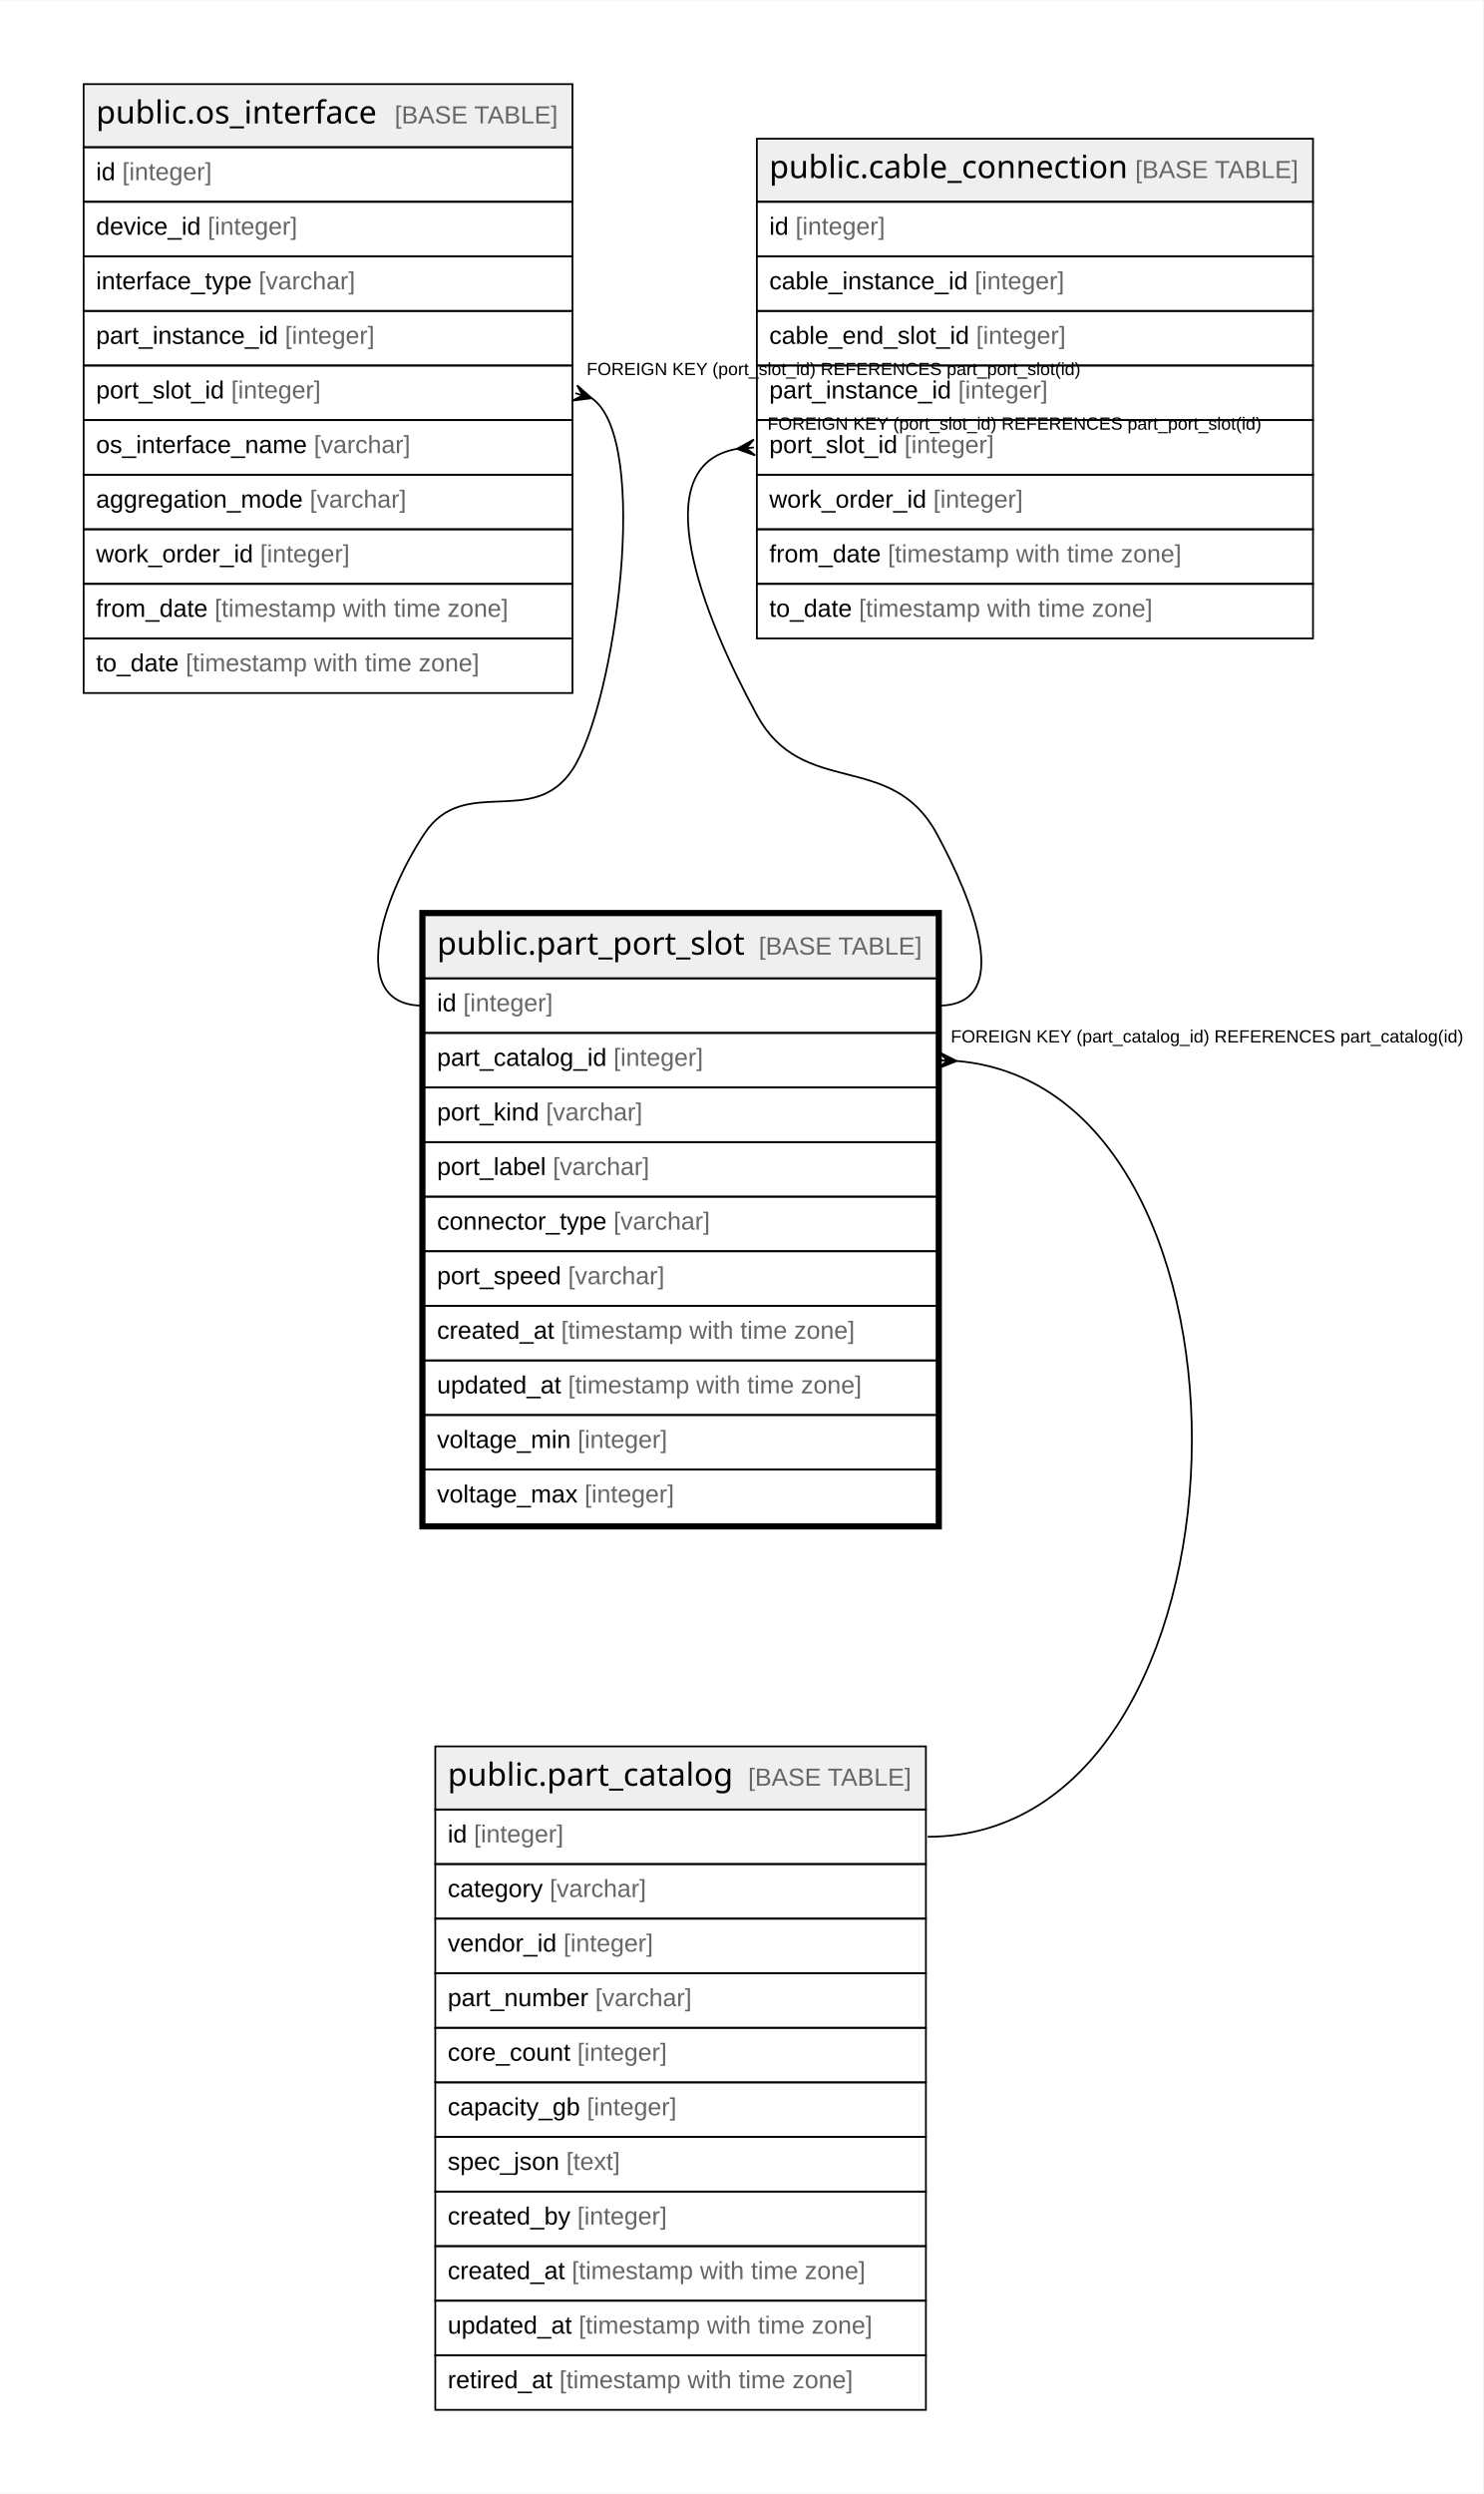
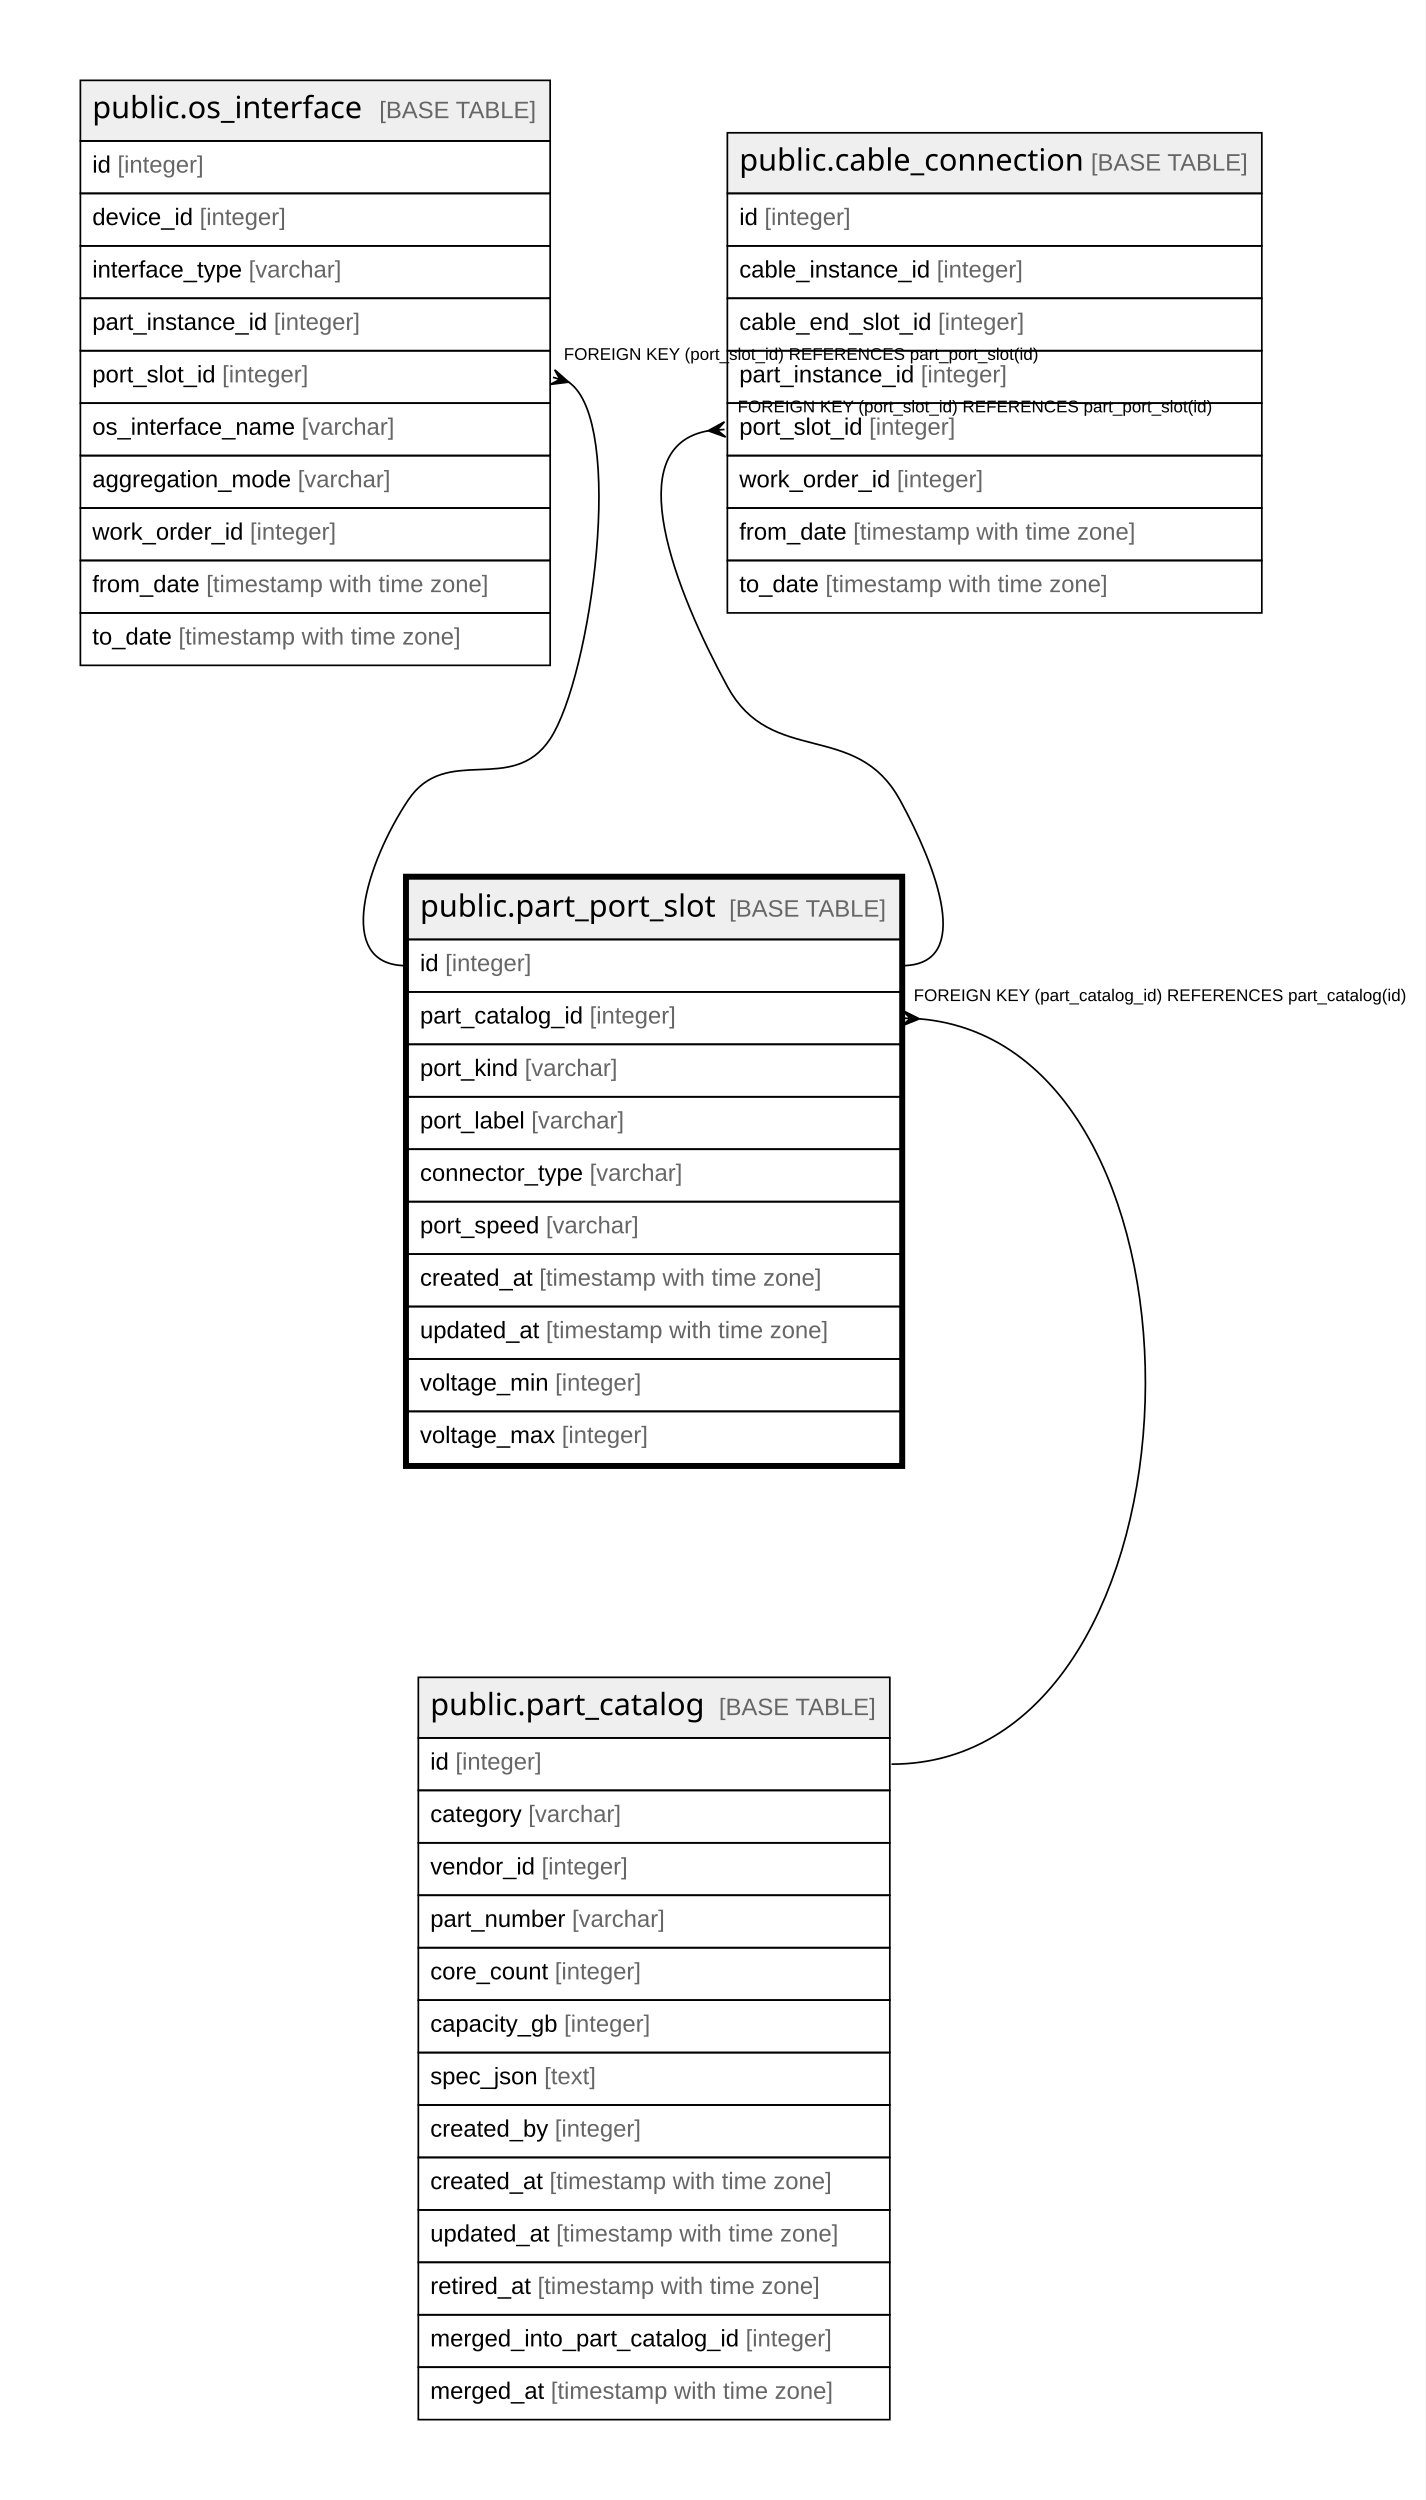
- <svg xmlns="http://www.w3.org/2000/svg" width="837pt" height="1407pt" viewBox="0.00 0.00 837.20 1406.80">
-   <g id="graph0" class="graph" transform="scale(1 1) rotate(0) translate(4 1402.8)">
-     <polygon fill="white" stroke="none" points="-4,4 -4,-1402.8 833.2,-1402.8 833.2,4 -4,4" />
+ <svg xmlns="http://www.w3.org/2000/svg" width="837pt" height="1468pt" viewBox="0.00 0.00 837.20 1468.40">
+   <g id="graph0" class="graph" transform="scale(1 1) rotate(0) translate(4 1464.4)">
+     <polygon fill="white" stroke="none" points="-4,4 -4,-1464.4 833.2,-1464.4 833.2,4 -4,4" />
    <g id="node1" class="node">
-       <polygon fill="#efefef" stroke="none" points="235.68,-851 235.68,-886.6 524.65,-886.6 524.65,-851 235.68,-851" />
-       <polygon fill="none" stroke="black" points="235.68,-851 235.68,-886.6 524.65,-886.6 524.65,-851 235.68,-851" />
-       <text text-anchor="start" x="242.68" y="-864.4" font-family="Arial Bold" font-size="18.00">public.part_port_slot</text>
-       <text text-anchor="start" x="393.16" y="-864.4" font-family="Arial" font-size="14.00">    </text>
-       <text text-anchor="start" x="424.28" y="-864.4" font-family="Arial" font-size="14.00" fill="#666666">[BASE TABLE]</text>
+       <polygon fill="#efefef" stroke="none" points="235.68,-912.6 235.68,-948.2 524.65,-948.2 524.65,-912.6 235.68,-912.6" />
+       <polygon fill="none" stroke="black" points="235.68,-912.6 235.68,-948.2 524.65,-948.2 524.65,-912.6 235.68,-912.6" />
+       <text text-anchor="start" x="242.68" y="-926" font-family="Arial Bold" font-size="18.00">public.part_port_slot</text>
+       <text text-anchor="start" x="393.16" y="-926" font-family="Arial" font-size="14.00">    </text>
+       <text text-anchor="start" x="424.28" y="-926" font-family="Arial" font-size="14.00" fill="#666666">[BASE TABLE]</text>
+       <polygon fill="none" stroke="black" points="235.68,-881.8 235.68,-912.6 524.65,-912.6 524.65,-881.8 235.68,-881.8" />
+       <text text-anchor="start" x="242.68" y="-894" font-family="Arial" font-size="14.00">id </text>
+       <text text-anchor="start" x="257.47" y="-894" font-family="Arial" font-size="14.00" fill="#666666">[integer]</text>
+       <polygon fill="none" stroke="black" points="235.68,-851 235.68,-881.8 524.65,-881.8 524.65,-851 235.68,-851" />
+       <text text-anchor="start" x="242.68" y="-863.2" font-family="Arial" font-size="14.00">part_catalog_id </text>
+       <text text-anchor="start" x="342.31" y="-863.2" font-family="Arial" font-size="14.00" fill="#666666">[integer]</text>
      <polygon fill="none" stroke="black" points="235.68,-820.2 235.68,-851 524.65,-851 524.65,-820.2 235.68,-820.2" />
-       <text text-anchor="start" x="242.68" y="-832.4" font-family="Arial" font-size="14.00">id </text>
-       <text text-anchor="start" x="257.47" y="-832.4" font-family="Arial" font-size="14.00" fill="#666666">[integer]</text>
+       <text text-anchor="start" x="242.68" y="-832.4" font-family="Arial" font-size="14.00">port_kind </text>
+       <text text-anchor="start" x="304.17" y="-832.4" font-family="Arial" font-size="14.00" fill="#666666">[varchar]</text>
      <polygon fill="none" stroke="black" points="235.68,-789.4 235.68,-820.2 524.65,-820.2 524.65,-789.4 235.68,-789.4" />
-       <text text-anchor="start" x="242.68" y="-801.6" font-family="Arial" font-size="14.00">part_catalog_id </text>
-       <text text-anchor="start" x="342.31" y="-801.6" font-family="Arial" font-size="14.00" fill="#666666">[integer]</text>
+       <text text-anchor="start" x="242.68" y="-801.6" font-family="Arial" font-size="14.00">port_label </text>
+       <text text-anchor="start" x="308.06" y="-801.6" font-family="Arial" font-size="14.00" fill="#666666">[varchar]</text>
      <polygon fill="none" stroke="black" points="235.68,-758.6 235.68,-789.4 524.65,-789.4 524.65,-758.6 235.68,-758.6" />
-       <text text-anchor="start" x="242.68" y="-770.8" font-family="Arial" font-size="14.00">port_kind </text>
-       <text text-anchor="start" x="304.17" y="-770.8" font-family="Arial" font-size="14.00" fill="#666666">[varchar]</text>
+       <text text-anchor="start" x="242.68" y="-770.8" font-family="Arial" font-size="14.00">connector_type </text>
+       <text text-anchor="start" x="342.3" y="-770.8" font-family="Arial" font-size="14.00" fill="#666666">[varchar]</text>
      <polygon fill="none" stroke="black" points="235.68,-727.8 235.68,-758.6 524.65,-758.6 524.65,-727.8 235.68,-727.8" />
-       <text text-anchor="start" x="242.68" y="-740" font-family="Arial" font-size="14.00">port_label </text>
-       <text text-anchor="start" x="308.06" y="-740" font-family="Arial" font-size="14.00" fill="#666666">[varchar]</text>
+       <text text-anchor="start" x="242.68" y="-740" font-family="Arial" font-size="14.00">port_speed </text>
+       <text text-anchor="start" x="316.63" y="-740" font-family="Arial" font-size="14.00" fill="#666666">[varchar]</text>
      <polygon fill="none" stroke="black" points="235.68,-697 235.68,-727.8 524.65,-727.8 524.65,-697 235.68,-697" />
-       <text text-anchor="start" x="242.68" y="-709.2" font-family="Arial" font-size="14.00">connector_type </text>
-       <text text-anchor="start" x="342.3" y="-709.2" font-family="Arial" font-size="14.00" fill="#666666">[varchar]</text>
+       <text text-anchor="start" x="242.68" y="-709.2" font-family="Arial" font-size="14.00">created_at </text>
+       <text text-anchor="start" x="312.73" y="-709.2" font-family="Arial" font-size="14.00" fill="#666666">[timestamp with time zone]</text>
      <polygon fill="none" stroke="black" points="235.68,-666.2 235.68,-697 524.65,-697 524.65,-666.2 235.68,-666.2" />
-       <text text-anchor="start" x="242.68" y="-678.4" font-family="Arial" font-size="14.00">port_speed </text>
-       <text text-anchor="start" x="316.63" y="-678.4" font-family="Arial" font-size="14.00" fill="#666666">[varchar]</text>
+       <text text-anchor="start" x="242.68" y="-678.4" font-family="Arial" font-size="14.00">updated_at </text>
+       <text text-anchor="start" x="316.64" y="-678.4" font-family="Arial" font-size="14.00" fill="#666666">[timestamp with time zone]</text>
      <polygon fill="none" stroke="black" points="235.68,-635.4 235.68,-666.2 524.65,-666.2 524.65,-635.4 235.68,-635.4" />
-       <text text-anchor="start" x="242.68" y="-647.6" font-family="Arial" font-size="14.00">created_at </text>
-       <text text-anchor="start" x="312.73" y="-647.6" font-family="Arial" font-size="14.00" fill="#666666">[timestamp with time zone]</text>
+       <text text-anchor="start" x="242.68" y="-647.6" font-family="Arial" font-size="14.00">voltage_min </text>
+       <text text-anchor="start" x="322.06" y="-647.6" font-family="Arial" font-size="14.00" fill="#666666">[integer]</text>
      <polygon fill="none" stroke="black" points="235.68,-604.6 235.68,-635.4 524.65,-635.4 524.65,-604.6 235.68,-604.6" />
-       <text text-anchor="start" x="242.68" y="-616.8" font-family="Arial" font-size="14.00">updated_at </text>
-       <text text-anchor="start" x="316.64" y="-616.8" font-family="Arial" font-size="14.00" fill="#666666">[timestamp with time zone]</text>
-       <polygon fill="none" stroke="black" points="235.68,-573.8 235.68,-604.6 524.65,-604.6 524.65,-573.8 235.68,-573.8" />
-       <text text-anchor="start" x="242.68" y="-586" font-family="Arial" font-size="14.00">voltage_min </text>
-       <text text-anchor="start" x="322.06" y="-586" font-family="Arial" font-size="14.00" fill="#666666">[integer]</text>
-       <polygon fill="none" stroke="black" points="235.68,-543 235.68,-573.8 524.65,-573.8 524.65,-543 235.68,-543" />
-       <text text-anchor="start" x="242.68" y="-555.2" font-family="Arial" font-size="14.00">voltage_max </text>
-       <text text-anchor="start" x="325.95" y="-555.2" font-family="Arial" font-size="14.00" fill="#666666">[integer]</text>
-       <polygon fill="none" stroke="black" stroke-width="3" points="234.18,-541.5 234.18,-888.1 526.15,-888.1 526.15,-541.5 234.18,-541.5" />
+       <text text-anchor="start" x="242.68" y="-616.8" font-family="Arial" font-size="14.00">voltage_max </text>
+       <text text-anchor="start" x="325.95" y="-616.8" font-family="Arial" font-size="14.00" fill="#666666">[integer]</text>
+       <polygon fill="none" stroke="black" stroke-width="3" points="234.18,-603.1 234.18,-949.7 526.15,-949.7 526.15,-603.1 234.18,-603.1" />
    </g>
    <g id="node4" class="node">
-       <polygon fill="#efefef" stroke="none" points="241.7,-382 241.7,-417.6 518.63,-417.6 518.63,-382 241.7,-382" />
-       <polygon fill="none" stroke="black" points="241.7,-382 241.7,-417.6 518.63,-417.6 518.63,-382 241.7,-382" />
-       <text text-anchor="start" x="248.7" y="-395.4" font-family="Arial Bold" font-size="18.00">public.part_catalog</text>
-       <text text-anchor="start" x="387.14" y="-395.4" font-family="Arial" font-size="14.00">    </text>
-       <text text-anchor="start" x="418.26" y="-395.4" font-family="Arial" font-size="14.00" fill="#666666">[BASE TABLE]</text>
+       <polygon fill="#efefef" stroke="none" points="241.7,-443.6 241.7,-479.2 518.63,-479.2 518.63,-443.6 241.7,-443.6" />
+       <polygon fill="none" stroke="black" points="241.7,-443.6 241.7,-479.2 518.63,-479.2 518.63,-443.6 241.7,-443.6" />
+       <text text-anchor="start" x="248.7" y="-457" font-family="Arial Bold" font-size="18.00">public.part_catalog</text>
+       <text text-anchor="start" x="387.14" y="-457" font-family="Arial" font-size="14.00">    </text>
+       <text text-anchor="start" x="418.26" y="-457" font-family="Arial" font-size="14.00" fill="#666666">[BASE TABLE]</text>
+       <polygon fill="none" stroke="black" points="241.7,-412.8 241.7,-443.6 518.63,-443.6 518.63,-412.8 241.7,-412.8" />
+       <text text-anchor="start" x="248.7" y="-425" font-family="Arial" font-size="14.00">id </text>
+       <text text-anchor="start" x="263.49" y="-425" font-family="Arial" font-size="14.00" fill="#666666">[integer]</text>
+       <polygon fill="none" stroke="black" points="241.7,-382 241.7,-412.8 518.63,-412.8 518.63,-382 241.7,-382" />
+       <text text-anchor="start" x="248.7" y="-394.2" font-family="Arial" font-size="14.00">category </text>
+       <text text-anchor="start" x="306.28" y="-394.2" font-family="Arial" font-size="14.00" fill="#666666">[varchar]</text>
      <polygon fill="none" stroke="black" points="241.7,-351.2 241.7,-382 518.63,-382 518.63,-351.2 241.7,-351.2" />
-       <text text-anchor="start" x="248.7" y="-363.4" font-family="Arial" font-size="14.00">id </text>
-       <text text-anchor="start" x="263.49" y="-363.4" font-family="Arial" font-size="14.00" fill="#666666">[integer]</text>
+       <text text-anchor="start" x="248.7" y="-363.4" font-family="Arial" font-size="14.00">vendor_id </text>
+       <text text-anchor="start" x="314.08" y="-363.4" font-family="Arial" font-size="14.00" fill="#666666">[integer]</text>
      <polygon fill="none" stroke="black" points="241.7,-320.4 241.7,-351.2 518.63,-351.2 518.63,-320.4 241.7,-320.4" />
-       <text text-anchor="start" x="248.7" y="-332.6" font-family="Arial" font-size="14.00">category </text>
-       <text text-anchor="start" x="306.28" y="-332.6" font-family="Arial" font-size="14.00" fill="#666666">[varchar]</text>
+       <text text-anchor="start" x="248.7" y="-332.6" font-family="Arial" font-size="14.00">part_number </text>
+       <text text-anchor="start" x="331.97" y="-332.6" font-family="Arial" font-size="14.00" fill="#666666">[varchar]</text>
      <polygon fill="none" stroke="black" points="241.7,-289.6 241.7,-320.4 518.63,-320.4 518.63,-289.6 241.7,-289.6" />
-       <text text-anchor="start" x="248.7" y="-301.8" font-family="Arial" font-size="14.00">vendor_id </text>
-       <text text-anchor="start" x="314.08" y="-301.8" font-family="Arial" font-size="14.00" fill="#666666">[integer]</text>
+       <text text-anchor="start" x="248.7" y="-301.8" font-family="Arial" font-size="14.00">core_count </text>
+       <text text-anchor="start" x="321.86" y="-301.8" font-family="Arial" font-size="14.00" fill="#666666">[integer]</text>
      <polygon fill="none" stroke="black" points="241.7,-258.8 241.7,-289.6 518.63,-289.6 518.63,-258.8 241.7,-258.8" />
-       <text text-anchor="start" x="248.7" y="-271" font-family="Arial" font-size="14.00">part_number </text>
-       <text text-anchor="start" x="331.97" y="-271" font-family="Arial" font-size="14.00" fill="#666666">[varchar]</text>
+       <text text-anchor="start" x="248.7" y="-271" font-family="Arial" font-size="14.00">capacity_gb </text>
+       <text text-anchor="start" x="327.31" y="-271" font-family="Arial" font-size="14.00" fill="#666666">[integer]</text>
      <polygon fill="none" stroke="black" points="241.7,-228 241.7,-258.8 518.63,-258.8 518.63,-228 241.7,-228" />
-       <text text-anchor="start" x="248.7" y="-240.2" font-family="Arial" font-size="14.00">core_count </text>
-       <text text-anchor="start" x="321.86" y="-240.2" font-family="Arial" font-size="14.00" fill="#666666">[integer]</text>
+       <text text-anchor="start" x="248.7" y="-240.2" font-family="Arial" font-size="14.00">spec_json </text>
+       <text text-anchor="start" x="315.63" y="-240.2" font-family="Arial" font-size="14.00" fill="#666666">[text]</text>
      <polygon fill="none" stroke="black" points="241.7,-197.2 241.7,-228 518.63,-228 518.63,-197.2 241.7,-197.2" />
-       <text text-anchor="start" x="248.7" y="-209.4" font-family="Arial" font-size="14.00">capacity_gb </text>
-       <text text-anchor="start" x="327.31" y="-209.4" font-family="Arial" font-size="14.00" fill="#666666">[integer]</text>
+       <text text-anchor="start" x="248.7" y="-209.4" font-family="Arial" font-size="14.00">created_by </text>
+       <text text-anchor="start" x="321.86" y="-209.4" font-family="Arial" font-size="14.00" fill="#666666">[integer]</text>
      <polygon fill="none" stroke="black" points="241.7,-166.4 241.7,-197.2 518.63,-197.2 518.63,-166.4 241.7,-166.4" />
-       <text text-anchor="start" x="248.7" y="-178.6" font-family="Arial" font-size="14.00">spec_json </text>
-       <text text-anchor="start" x="315.63" y="-178.6" font-family="Arial" font-size="14.00" fill="#666666">[text]</text>
+       <text text-anchor="start" x="248.7" y="-178.6" font-family="Arial" font-size="14.00">created_at </text>
+       <text text-anchor="start" x="318.75" y="-178.6" font-family="Arial" font-size="14.00" fill="#666666">[timestamp with time zone]</text>
      <polygon fill="none" stroke="black" points="241.7,-135.6 241.7,-166.4 518.63,-166.4 518.63,-135.6 241.7,-135.6" />
-       <text text-anchor="start" x="248.7" y="-147.8" font-family="Arial" font-size="14.00">created_by </text>
-       <text text-anchor="start" x="321.86" y="-147.8" font-family="Arial" font-size="14.00" fill="#666666">[integer]</text>
+       <text text-anchor="start" x="248.7" y="-147.8" font-family="Arial" font-size="14.00">updated_at </text>
+       <text text-anchor="start" x="322.66" y="-147.8" font-family="Arial" font-size="14.00" fill="#666666">[timestamp with time zone]</text>
      <polygon fill="none" stroke="black" points="241.7,-104.8 241.7,-135.6 518.63,-135.6 518.63,-104.8 241.7,-104.8" />
-       <text text-anchor="start" x="248.7" y="-117" font-family="Arial" font-size="14.00">created_at </text>
-       <text text-anchor="start" x="318.75" y="-117" font-family="Arial" font-size="14.00" fill="#666666">[timestamp with time zone]</text>
+       <text text-anchor="start" x="248.7" y="-117" font-family="Arial" font-size="14.00">retired_at </text>
+       <text text-anchor="start" x="311.73" y="-117" font-family="Arial" font-size="14.00" fill="#666666">[timestamp with time zone]</text>
      <polygon fill="none" stroke="black" points="241.7,-74 241.7,-104.8 518.63,-104.8 518.63,-74 241.7,-74" />
-       <text text-anchor="start" x="248.7" y="-86.2" font-family="Arial" font-size="14.00">updated_at </text>
-       <text text-anchor="start" x="322.66" y="-86.2" font-family="Arial" font-size="14.00" fill="#666666">[timestamp with time zone]</text>
+       <text text-anchor="start" x="248.7" y="-86.2" font-family="Arial" font-size="14.00">merged_into_part_catalog_id </text>
+       <text text-anchor="start" x="433.94" y="-86.2" font-family="Arial" font-size="14.00" fill="#666666">[integer]</text>
      <polygon fill="none" stroke="black" points="241.7,-43.2 241.7,-74 518.63,-74 518.63,-43.2 241.7,-43.2" />
-       <text text-anchor="start" x="248.7" y="-55.4" font-family="Arial" font-size="14.00">retired_at </text>
-       <text text-anchor="start" x="311.73" y="-55.4" font-family="Arial" font-size="14.00" fill="#666666">[timestamp with time zone]</text>
+       <text text-anchor="start" x="248.7" y="-55.4" font-family="Arial" font-size="14.00">merged_at </text>
+       <text text-anchor="start" x="319.52" y="-55.4" font-family="Arial" font-size="14.00" fill="#666666">[timestamp with time zone]</text>
    </g>
    <g id="edge3" class="edge">
-       <path fill="none" stroke="black" d="M536.01,-804.38C720.14,-789.11 710.89,-366.6 519.63,-366.6" />
-       <polygon fill="black" stroke="black" points="535.98,-804.38 525.8,-800.29 530.65,-804.6 526.32,-804.77 526.32,-804.77 526.32,-804.77 530.65,-804.6 526.17,-809.28 535.98,-804.38" />
-       <text text-anchor="start" x="532.65" y="-814.8" font-family="Arial" font-size="10.00">FOREIGN KEY (part_catalog_id) REFERENCES part_catalog(id)</text>
+       <path fill="none" stroke="black" d="M536.01,-865.98C720.14,-850.71 710.89,-428.2 519.63,-428.2" />
+       <polygon fill="black" stroke="black" points="535.98,-865.98 525.8,-861.89 530.65,-866.2 526.32,-866.37 526.32,-866.37 526.32,-866.37 530.65,-866.2 526.17,-870.88 535.98,-865.98" />
+       <text text-anchor="start" x="532.65" y="-876.4" font-family="Arial" font-size="10.00">FOREIGN KEY (part_catalog_id) REFERENCES part_catalog(id)</text>
    </g>
    <g id="node2" class="node">
-       <polygon fill="#efefef" stroke="none" points="43.2,-1320 43.2,-1355.6 319.13,-1355.6 319.13,-1320 43.2,-1320" />
-       <polygon fill="none" stroke="black" points="43.2,-1320 43.2,-1355.6 319.13,-1355.6 319.13,-1320 43.2,-1320" />
-       <text text-anchor="start" x="50.2" y="-1333.4" font-family="Arial Bold" font-size="18.00">public.os_interface</text>
-       <text text-anchor="start" x="187.64" y="-1333.4" font-family="Arial" font-size="14.00">    </text>
-       <text text-anchor="start" x="218.76" y="-1333.4" font-family="Arial" font-size="14.00" fill="#666666">[BASE TABLE]</text>
+       <polygon fill="#efefef" stroke="none" points="43.2,-1381.6 43.2,-1417.2 319.13,-1417.2 319.13,-1381.6 43.2,-1381.6" />
+       <polygon fill="none" stroke="black" points="43.2,-1381.6 43.2,-1417.2 319.13,-1417.2 319.13,-1381.6 43.2,-1381.6" />
+       <text text-anchor="start" x="50.2" y="-1395" font-family="Arial Bold" font-size="18.00">public.os_interface</text>
+       <text text-anchor="start" x="187.64" y="-1395" font-family="Arial" font-size="14.00">    </text>
+       <text text-anchor="start" x="218.76" y="-1395" font-family="Arial" font-size="14.00" fill="#666666">[BASE TABLE]</text>
+       <polygon fill="none" stroke="black" points="43.2,-1350.8 43.2,-1381.6 319.13,-1381.6 319.13,-1350.8 43.2,-1350.8" />
+       <text text-anchor="start" x="50.2" y="-1363" font-family="Arial" font-size="14.00">id </text>
+       <text text-anchor="start" x="64.99" y="-1363" font-family="Arial" font-size="14.00" fill="#666666">[integer]</text>
+       <polygon fill="none" stroke="black" points="43.2,-1320 43.2,-1350.8 319.13,-1350.8 319.13,-1320 43.2,-1320" />
+       <text text-anchor="start" x="50.2" y="-1332.2" font-family="Arial" font-size="14.00">device_id </text>
+       <text text-anchor="start" x="113.24" y="-1332.2" font-family="Arial" font-size="14.00" fill="#666666">[integer]</text>
      <polygon fill="none" stroke="black" points="43.2,-1289.2 43.2,-1320 319.13,-1320 319.13,-1289.2 43.2,-1289.2" />
-       <text text-anchor="start" x="50.2" y="-1301.4" font-family="Arial" font-size="14.00">id </text>
-       <text text-anchor="start" x="64.99" y="-1301.4" font-family="Arial" font-size="14.00" fill="#666666">[integer]</text>
+       <text text-anchor="start" x="50.2" y="-1301.4" font-family="Arial" font-size="14.00">interface_type </text>
+       <text text-anchor="start" x="142.03" y="-1301.4" font-family="Arial" font-size="14.00" fill="#666666">[varchar]</text>
      <polygon fill="none" stroke="black" points="43.2,-1258.4 43.2,-1289.2 319.13,-1289.2 319.13,-1258.4 43.2,-1258.4" />
-       <text text-anchor="start" x="50.2" y="-1270.6" font-family="Arial" font-size="14.00">device_id </text>
-       <text text-anchor="start" x="113.24" y="-1270.6" font-family="Arial" font-size="14.00" fill="#666666">[integer]</text>
+       <text text-anchor="start" x="50.2" y="-1270.6" font-family="Arial" font-size="14.00">part_instance_id </text>
+       <text text-anchor="start" x="156.83" y="-1270.6" font-family="Arial" font-size="14.00" fill="#666666">[integer]</text>
      <polygon fill="none" stroke="black" points="43.2,-1227.6 43.2,-1258.4 319.13,-1258.4 319.13,-1227.6 43.2,-1227.6" />
-       <text text-anchor="start" x="50.2" y="-1239.8" font-family="Arial" font-size="14.00">interface_type </text>
-       <text text-anchor="start" x="142.03" y="-1239.8" font-family="Arial" font-size="14.00" fill="#666666">[varchar]</text>
+       <text text-anchor="start" x="50.2" y="-1239.8" font-family="Arial" font-size="14.00">port_slot_id </text>
+       <text text-anchor="start" x="126.47" y="-1239.8" font-family="Arial" font-size="14.00" fill="#666666">[integer]</text>
      <polygon fill="none" stroke="black" points="43.2,-1196.8 43.2,-1227.6 319.13,-1227.6 319.13,-1196.8 43.2,-1196.8" />
-       <text text-anchor="start" x="50.2" y="-1209" font-family="Arial" font-size="14.00">part_instance_id </text>
-       <text text-anchor="start" x="156.83" y="-1209" font-family="Arial" font-size="14.00" fill="#666666">[integer]</text>
+       <text text-anchor="start" x="50.2" y="-1209" font-family="Arial" font-size="14.00">os_interface_name </text>
+       <text text-anchor="start" x="173.16" y="-1209" font-family="Arial" font-size="14.00" fill="#666666">[varchar]</text>
      <polygon fill="none" stroke="black" points="43.2,-1166 43.2,-1196.8 319.13,-1196.8 319.13,-1166 43.2,-1166" />
-       <text text-anchor="start" x="50.2" y="-1178.2" font-family="Arial" font-size="14.00">port_slot_id </text>
-       <text text-anchor="start" x="126.47" y="-1178.2" font-family="Arial" font-size="14.00" fill="#666666">[integer]</text>
+       <text text-anchor="start" x="50.2" y="-1178.2" font-family="Arial" font-size="14.00">aggregation_mode </text>
+       <text text-anchor="start" x="170.85" y="-1178.2" font-family="Arial" font-size="14.00" fill="#666666">[varchar]</text>
      <polygon fill="none" stroke="black" points="43.2,-1135.2 43.2,-1166 319.13,-1166 319.13,-1135.2 43.2,-1135.2" />
-       <text text-anchor="start" x="50.2" y="-1147.4" font-family="Arial" font-size="14.00">os_interface_name </text>
-       <text text-anchor="start" x="173.16" y="-1147.4" font-family="Arial" font-size="14.00" fill="#666666">[varchar]</text>
+       <text text-anchor="start" x="50.2" y="-1147.4" font-family="Arial" font-size="14.00">work_order_id </text>
+       <text text-anchor="start" x="142.8" y="-1147.4" font-family="Arial" font-size="14.00" fill="#666666">[integer]</text>
      <polygon fill="none" stroke="black" points="43.2,-1104.4 43.2,-1135.2 319.13,-1135.2 319.13,-1104.4 43.2,-1104.4" />
-       <text text-anchor="start" x="50.2" y="-1116.6" font-family="Arial" font-size="14.00">aggregation_mode </text>
-       <text text-anchor="start" x="170.85" y="-1116.6" font-family="Arial" font-size="14.00" fill="#666666">[varchar]</text>
+       <text text-anchor="start" x="50.2" y="-1116.6" font-family="Arial" font-size="14.00">from_date </text>
+       <text text-anchor="start" x="117.12" y="-1116.6" font-family="Arial" font-size="14.00" fill="#666666">[timestamp with time zone]</text>
      <polygon fill="none" stroke="black" points="43.2,-1073.6 43.2,-1104.4 319.13,-1104.4 319.13,-1073.6 43.2,-1073.6" />
-       <text text-anchor="start" x="50.2" y="-1085.8" font-family="Arial" font-size="14.00">work_order_id </text>
-       <text text-anchor="start" x="142.8" y="-1085.8" font-family="Arial" font-size="14.00" fill="#666666">[integer]</text>
-       <polygon fill="none" stroke="black" points="43.2,-1042.8 43.2,-1073.6 319.13,-1073.6 319.13,-1042.8 43.2,-1042.8" />
-       <text text-anchor="start" x="50.2" y="-1055" font-family="Arial" font-size="14.00">from_date </text>
-       <text text-anchor="start" x="117.12" y="-1055" font-family="Arial" font-size="14.00" fill="#666666">[timestamp with time zone]</text>
-       <polygon fill="none" stroke="black" points="43.2,-1012 43.2,-1042.8 319.13,-1042.8 319.13,-1012 43.2,-1012" />
-       <text text-anchor="start" x="50.2" y="-1024.2" font-family="Arial" font-size="14.00">to_date </text>
-       <text text-anchor="start" x="100.8" y="-1024.2" font-family="Arial" font-size="14.00" fill="#666666">[timestamp with time zone]</text>
+       <text text-anchor="start" x="50.2" y="-1085.8" font-family="Arial" font-size="14.00">to_date </text>
+       <text text-anchor="start" x="100.8" y="-1085.8" font-family="Arial" font-size="14.00" fill="#666666">[timestamp with time zone]</text>
    </g>
    <g id="edge1" class="edge">
-       <path fill="none" stroke="black" d="M329.97,-1178.38C363.89,-1155.16 343.15,-1005.13 319.13,-968.8 296.86,-935.1 258.05,-966.43 235.68,-932.8 211.76,-896.83 191.48,-835.6 234.68,-835.6" />
-       <polygon fill="black" stroke="black" points="330.01,-1178.36 319.13,-1177 324.91,-1179.93 320.77,-1181.2 320.77,-1181.2 320.77,-1181.2 324.91,-1179.93 321.78,-1185.6 330.01,-1178.36" />
-       <text text-anchor="start" x="327.13" y="-1191.4" font-family="Arial" font-size="10.00">FOREIGN KEY (port_slot_id) REFERENCES part_port_slot(id)</text>
+       <path fill="none" stroke="black" d="M329.97,-1239.98C363.89,-1216.76 343.15,-1066.73 319.13,-1030.4 296.86,-996.7 258.05,-1028.03 235.68,-994.4 211.76,-958.43 191.48,-897.2 234.68,-897.2" />
+       <polygon fill="black" stroke="black" points="330.01,-1239.96 319.13,-1238.6 324.91,-1241.53 320.77,-1242.8 320.77,-1242.8 320.77,-1242.8 324.91,-1241.53 321.78,-1247.2 330.01,-1239.96" />
+       <text text-anchor="start" x="327.13" y="-1253" font-family="Arial" font-size="10.00">FOREIGN KEY (port_slot_id) REFERENCES part_port_slot(id)</text>
    </g>
    <g id="node3" class="node">
-       <polygon fill="#efefef" stroke="none" points="423.21,-1289.2 423.21,-1324.8 737.13,-1324.8 737.13,-1289.2 423.21,-1289.2" />
-       <polygon fill="none" stroke="black" points="423.21,-1289.2 423.21,-1324.8 737.13,-1324.8 737.13,-1289.2 423.21,-1289.2" />
-       <text text-anchor="start" x="430.21" y="-1302.6" font-family="Arial Bold" font-size="18.00">public.cable_connection</text>
-       <text text-anchor="start" x="605.64" y="-1302.6" font-family="Arial" font-size="14.00">    </text>
-       <text text-anchor="start" x="636.75" y="-1302.6" font-family="Arial" font-size="14.00" fill="#666666">[BASE TABLE]</text>
+       <polygon fill="#efefef" stroke="none" points="423.21,-1350.8 423.21,-1386.4 737.13,-1386.4 737.13,-1350.8 423.21,-1350.8" />
+       <polygon fill="none" stroke="black" points="423.21,-1350.8 423.21,-1386.4 737.13,-1386.4 737.13,-1350.8 423.21,-1350.8" />
+       <text text-anchor="start" x="430.21" y="-1364.2" font-family="Arial Bold" font-size="18.00">public.cable_connection</text>
+       <text text-anchor="start" x="605.64" y="-1364.2" font-family="Arial" font-size="14.00">    </text>
+       <text text-anchor="start" x="636.75" y="-1364.2" font-family="Arial" font-size="14.00" fill="#666666">[BASE TABLE]</text>
+       <polygon fill="none" stroke="black" points="423.21,-1320 423.21,-1350.8 737.13,-1350.8 737.13,-1320 423.21,-1320" />
+       <text text-anchor="start" x="430.21" y="-1332.2" font-family="Arial" font-size="14.00">id </text>
+       <text text-anchor="start" x="444.99" y="-1332.2" font-family="Arial" font-size="14.00" fill="#666666">[integer]</text>
+       <polygon fill="none" stroke="black" points="423.21,-1289.2 423.21,-1320 737.13,-1320 737.13,-1289.2 423.21,-1289.2" />
+       <text text-anchor="start" x="430.21" y="-1301.4" font-family="Arial" font-size="14.00">cable_instance_id </text>
+       <text text-anchor="start" x="546.18" y="-1301.4" font-family="Arial" font-size="14.00" fill="#666666">[integer]</text>
      <polygon fill="none" stroke="black" points="423.21,-1258.4 423.21,-1289.2 737.13,-1289.2 737.13,-1258.4 423.21,-1258.4" />
-       <text text-anchor="start" x="430.21" y="-1270.6" font-family="Arial" font-size="14.00">id </text>
-       <text text-anchor="start" x="444.99" y="-1270.6" font-family="Arial" font-size="14.00" fill="#666666">[integer]</text>
+       <text text-anchor="start" x="430.21" y="-1270.6" font-family="Arial" font-size="14.00">cable_end_slot_id </text>
+       <text text-anchor="start" x="546.96" y="-1270.6" font-family="Arial" font-size="14.00" fill="#666666">[integer]</text>
      <polygon fill="none" stroke="black" points="423.21,-1227.6 423.21,-1258.4 737.13,-1258.4 737.13,-1227.6 423.21,-1227.6" />
-       <text text-anchor="start" x="430.21" y="-1239.8" font-family="Arial" font-size="14.00">cable_instance_id </text>
-       <text text-anchor="start" x="546.18" y="-1239.8" font-family="Arial" font-size="14.00" fill="#666666">[integer]</text>
+       <text text-anchor="start" x="430.21" y="-1239.8" font-family="Arial" font-size="14.00">part_instance_id </text>
+       <text text-anchor="start" x="536.83" y="-1239.8" font-family="Arial" font-size="14.00" fill="#666666">[integer]</text>
      <polygon fill="none" stroke="black" points="423.21,-1196.8 423.21,-1227.6 737.13,-1227.6 737.13,-1196.8 423.21,-1196.8" />
-       <text text-anchor="start" x="430.21" y="-1209" font-family="Arial" font-size="14.00">cable_end_slot_id </text>
-       <text text-anchor="start" x="546.96" y="-1209" font-family="Arial" font-size="14.00" fill="#666666">[integer]</text>
+       <text text-anchor="start" x="430.21" y="-1209" font-family="Arial" font-size="14.00">port_slot_id </text>
+       <text text-anchor="start" x="506.48" y="-1209" font-family="Arial" font-size="14.00" fill="#666666">[integer]</text>
      <polygon fill="none" stroke="black" points="423.21,-1166 423.21,-1196.8 737.13,-1196.8 737.13,-1166 423.21,-1166" />
-       <text text-anchor="start" x="430.21" y="-1178.2" font-family="Arial" font-size="14.00">part_instance_id </text>
-       <text text-anchor="start" x="536.83" y="-1178.2" font-family="Arial" font-size="14.00" fill="#666666">[integer]</text>
+       <text text-anchor="start" x="430.21" y="-1178.2" font-family="Arial" font-size="14.00">work_order_id </text>
+       <text text-anchor="start" x="522.81" y="-1178.2" font-family="Arial" font-size="14.00" fill="#666666">[integer]</text>
      <polygon fill="none" stroke="black" points="423.21,-1135.2 423.21,-1166 737.13,-1166 737.13,-1135.2 423.21,-1135.2" />
-       <text text-anchor="start" x="430.21" y="-1147.4" font-family="Arial" font-size="14.00">port_slot_id </text>
-       <text text-anchor="start" x="506.48" y="-1147.4" font-family="Arial" font-size="14.00" fill="#666666">[integer]</text>
+       <text text-anchor="start" x="430.21" y="-1147.4" font-family="Arial" font-size="14.00">from_date </text>
+       <text text-anchor="start" x="497.13" y="-1147.4" font-family="Arial" font-size="14.00" fill="#666666">[timestamp with time zone]</text>
      <polygon fill="none" stroke="black" points="423.21,-1104.4 423.21,-1135.2 737.13,-1135.2 737.13,-1104.4 423.21,-1104.4" />
-       <text text-anchor="start" x="430.21" y="-1116.6" font-family="Arial" font-size="14.00">work_order_id </text>
-       <text text-anchor="start" x="522.81" y="-1116.6" font-family="Arial" font-size="14.00" fill="#666666">[integer]</text>
-       <polygon fill="none" stroke="black" points="423.21,-1073.6 423.21,-1104.4 737.13,-1104.4 737.13,-1073.6 423.21,-1073.6" />
-       <text text-anchor="start" x="430.21" y="-1085.8" font-family="Arial" font-size="14.00">from_date </text>
-       <text text-anchor="start" x="497.13" y="-1085.8" font-family="Arial" font-size="14.00" fill="#666666">[timestamp with time zone]</text>
-       <polygon fill="none" stroke="black" points="423.21,-1042.8 423.21,-1073.6 737.13,-1073.6 737.13,-1042.8 423.21,-1042.8" />
-       <text text-anchor="start" x="430.21" y="-1055" font-family="Arial" font-size="14.00">to_date </text>
-       <text text-anchor="start" x="480.81" y="-1055" font-family="Arial" font-size="14.00" fill="#666666">[timestamp with time zone]</text>
+       <text text-anchor="start" x="430.21" y="-1116.6" font-family="Arial" font-size="14.00">to_date </text>
+       <text text-anchor="start" x="480.81" y="-1116.6" font-family="Arial" font-size="14.00" fill="#666666">[timestamp with time zone]</text>
    </g>
    <g id="edge2" class="edge">
-       <path fill="none" stroke="black" d="M412.1,-1149.79C359.03,-1140.63 392.93,-1055.35 423.21,-999.6 448.97,-952.16 498.8,-980.19 524.65,-932.8 545.34,-894.87 568.85,-835.6 525.65,-835.6" />
-       <polygon fill="black" stroke="black" points="411.91,-1149.78 421.52,-1155.06 417.22,-1150.2 421.54,-1150.55 421.54,-1150.55 421.54,-1150.55 417.22,-1150.2 422.23,-1146.09 411.91,-1149.78" />
-       <text text-anchor="start" x="429.21" y="-1160.6" font-family="Arial" font-size="10.00">FOREIGN KEY (port_slot_id) REFERENCES part_port_slot(id)</text>
+       <path fill="none" stroke="black" d="M412.1,-1211.39C359.03,-1202.23 392.93,-1116.95 423.21,-1061.2 448.97,-1013.76 498.8,-1041.79 524.65,-994.4 545.34,-956.47 568.85,-897.2 525.65,-897.2" />
+       <polygon fill="black" stroke="black" points="411.91,-1211.38 421.52,-1216.66 417.22,-1211.8 421.54,-1212.15 421.54,-1212.15 421.54,-1212.15 417.22,-1211.8 422.23,-1207.69 411.91,-1211.38" />
+       <text text-anchor="start" x="429.21" y="-1222.2" font-family="Arial" font-size="10.00">FOREIGN KEY (port_slot_id) REFERENCES part_port_slot(id)</text>
    </g>
  </g>
</svg>
